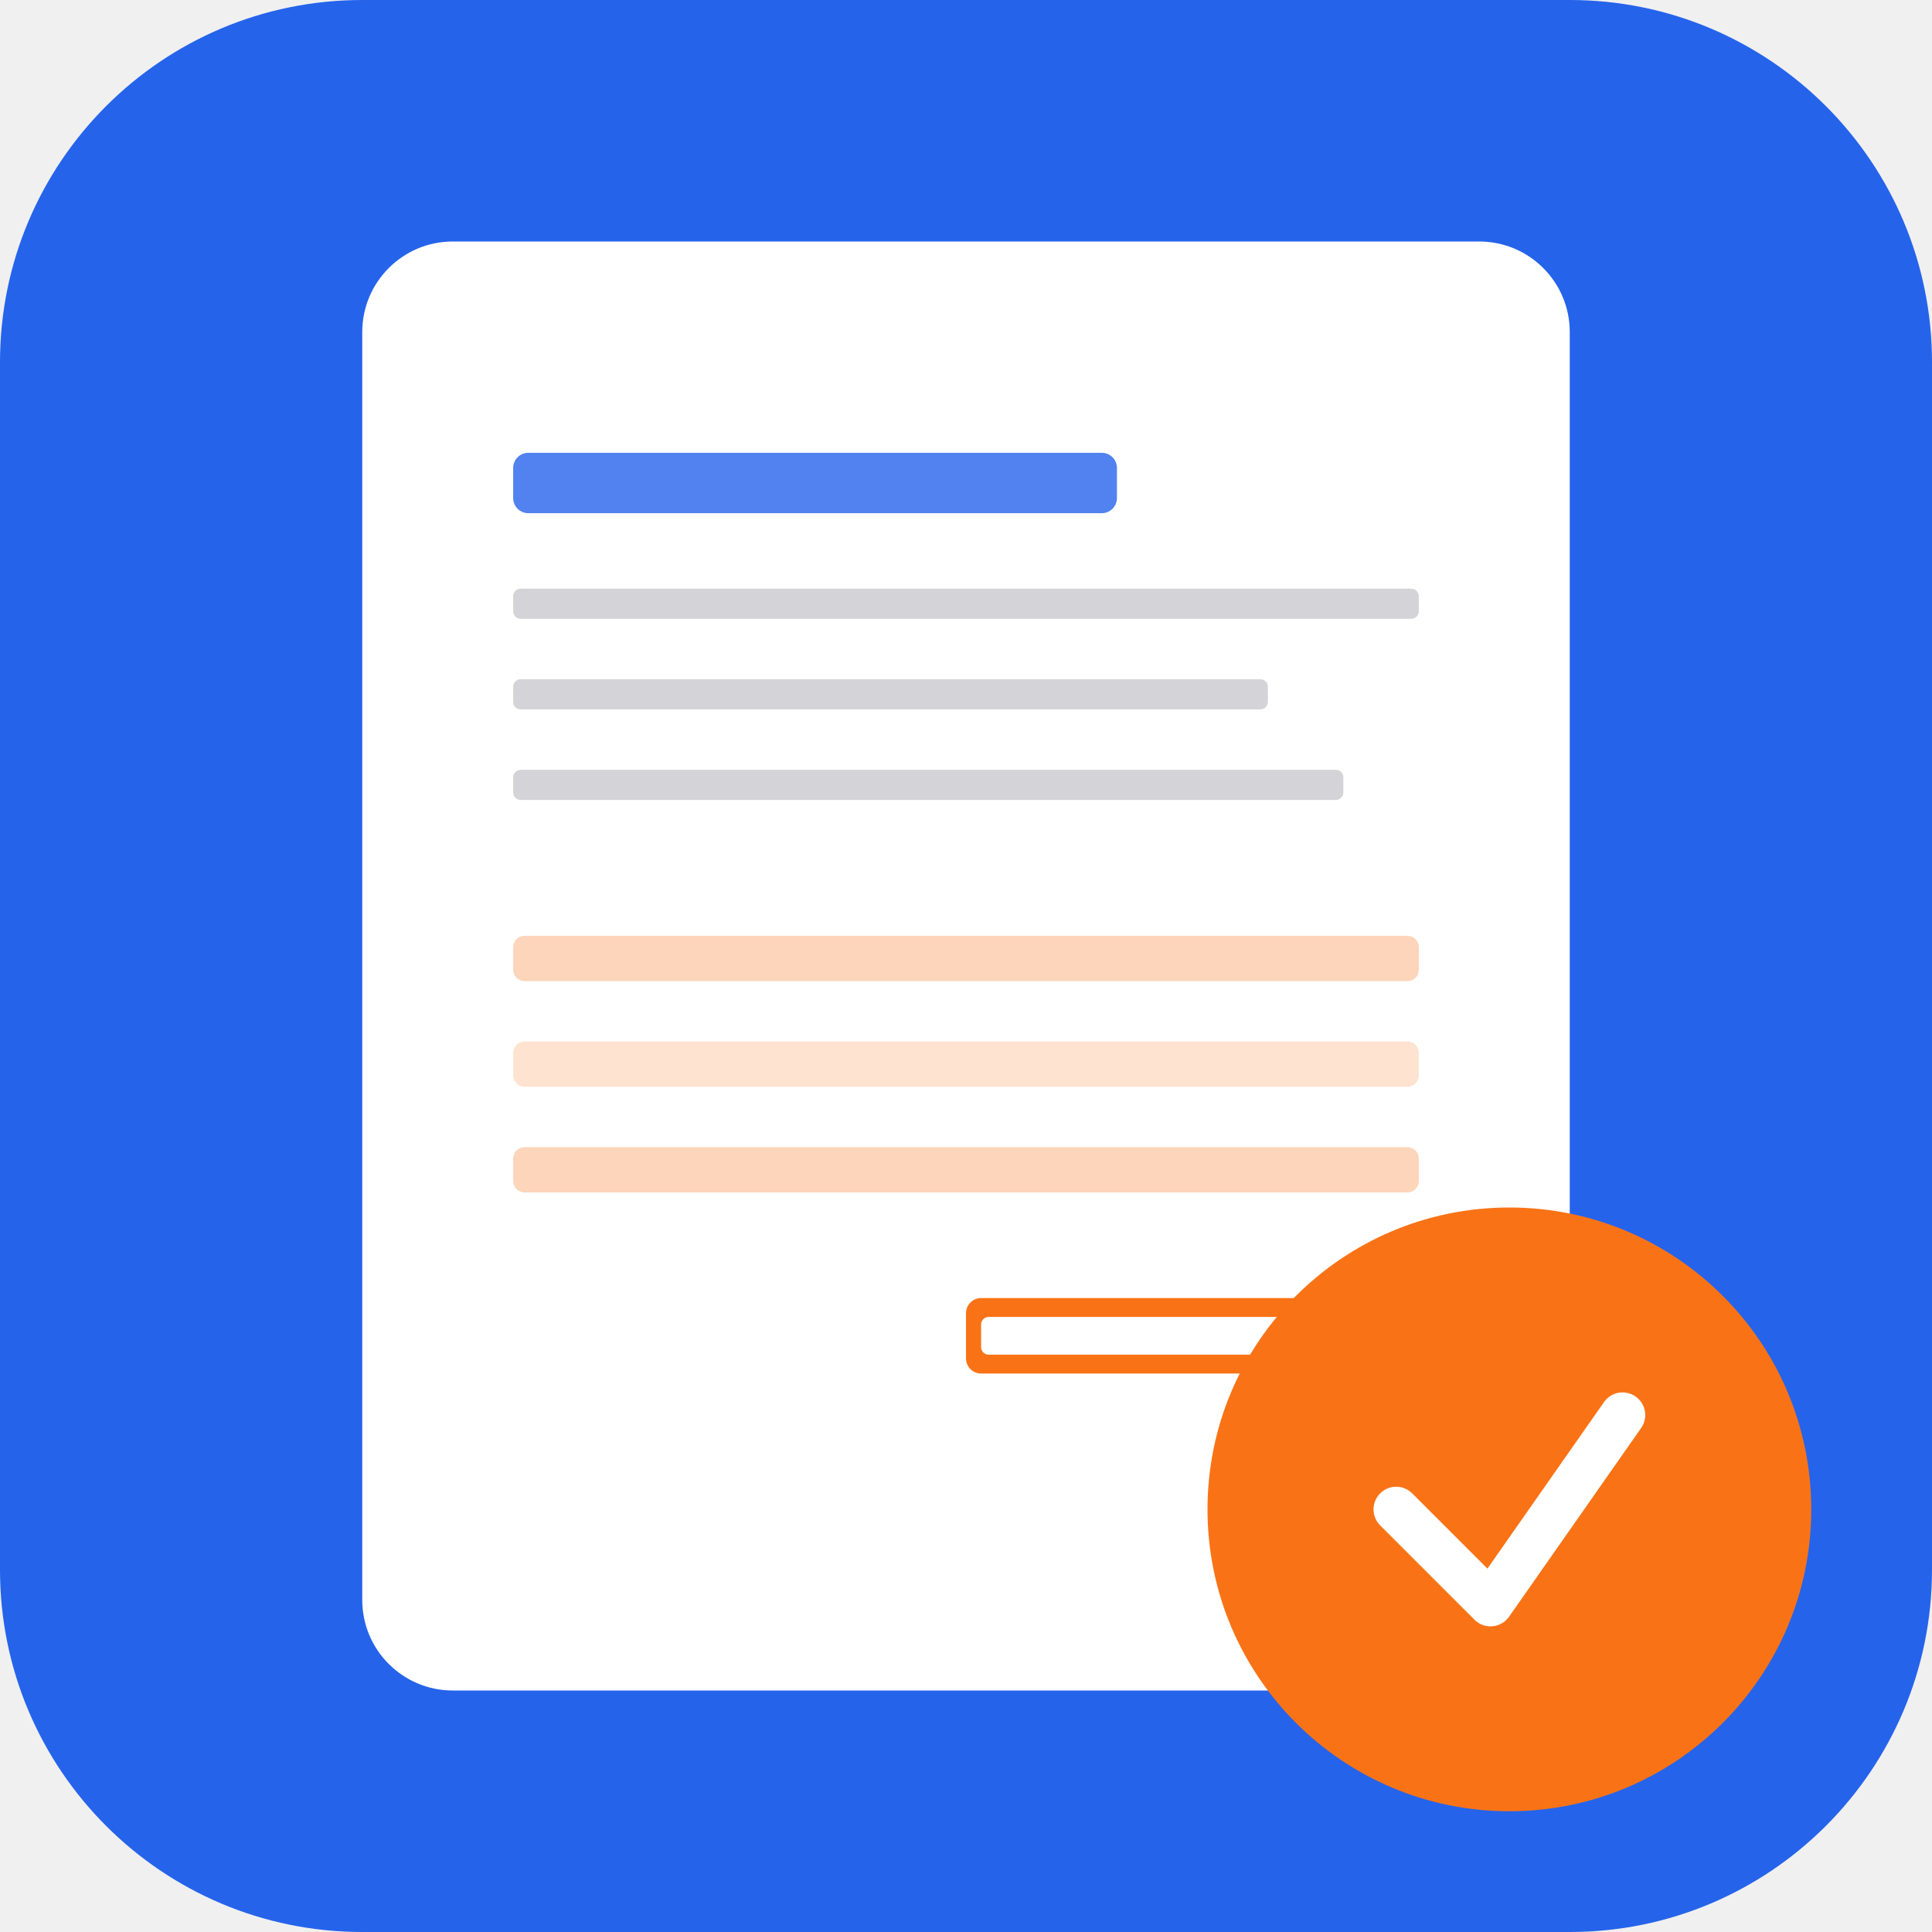
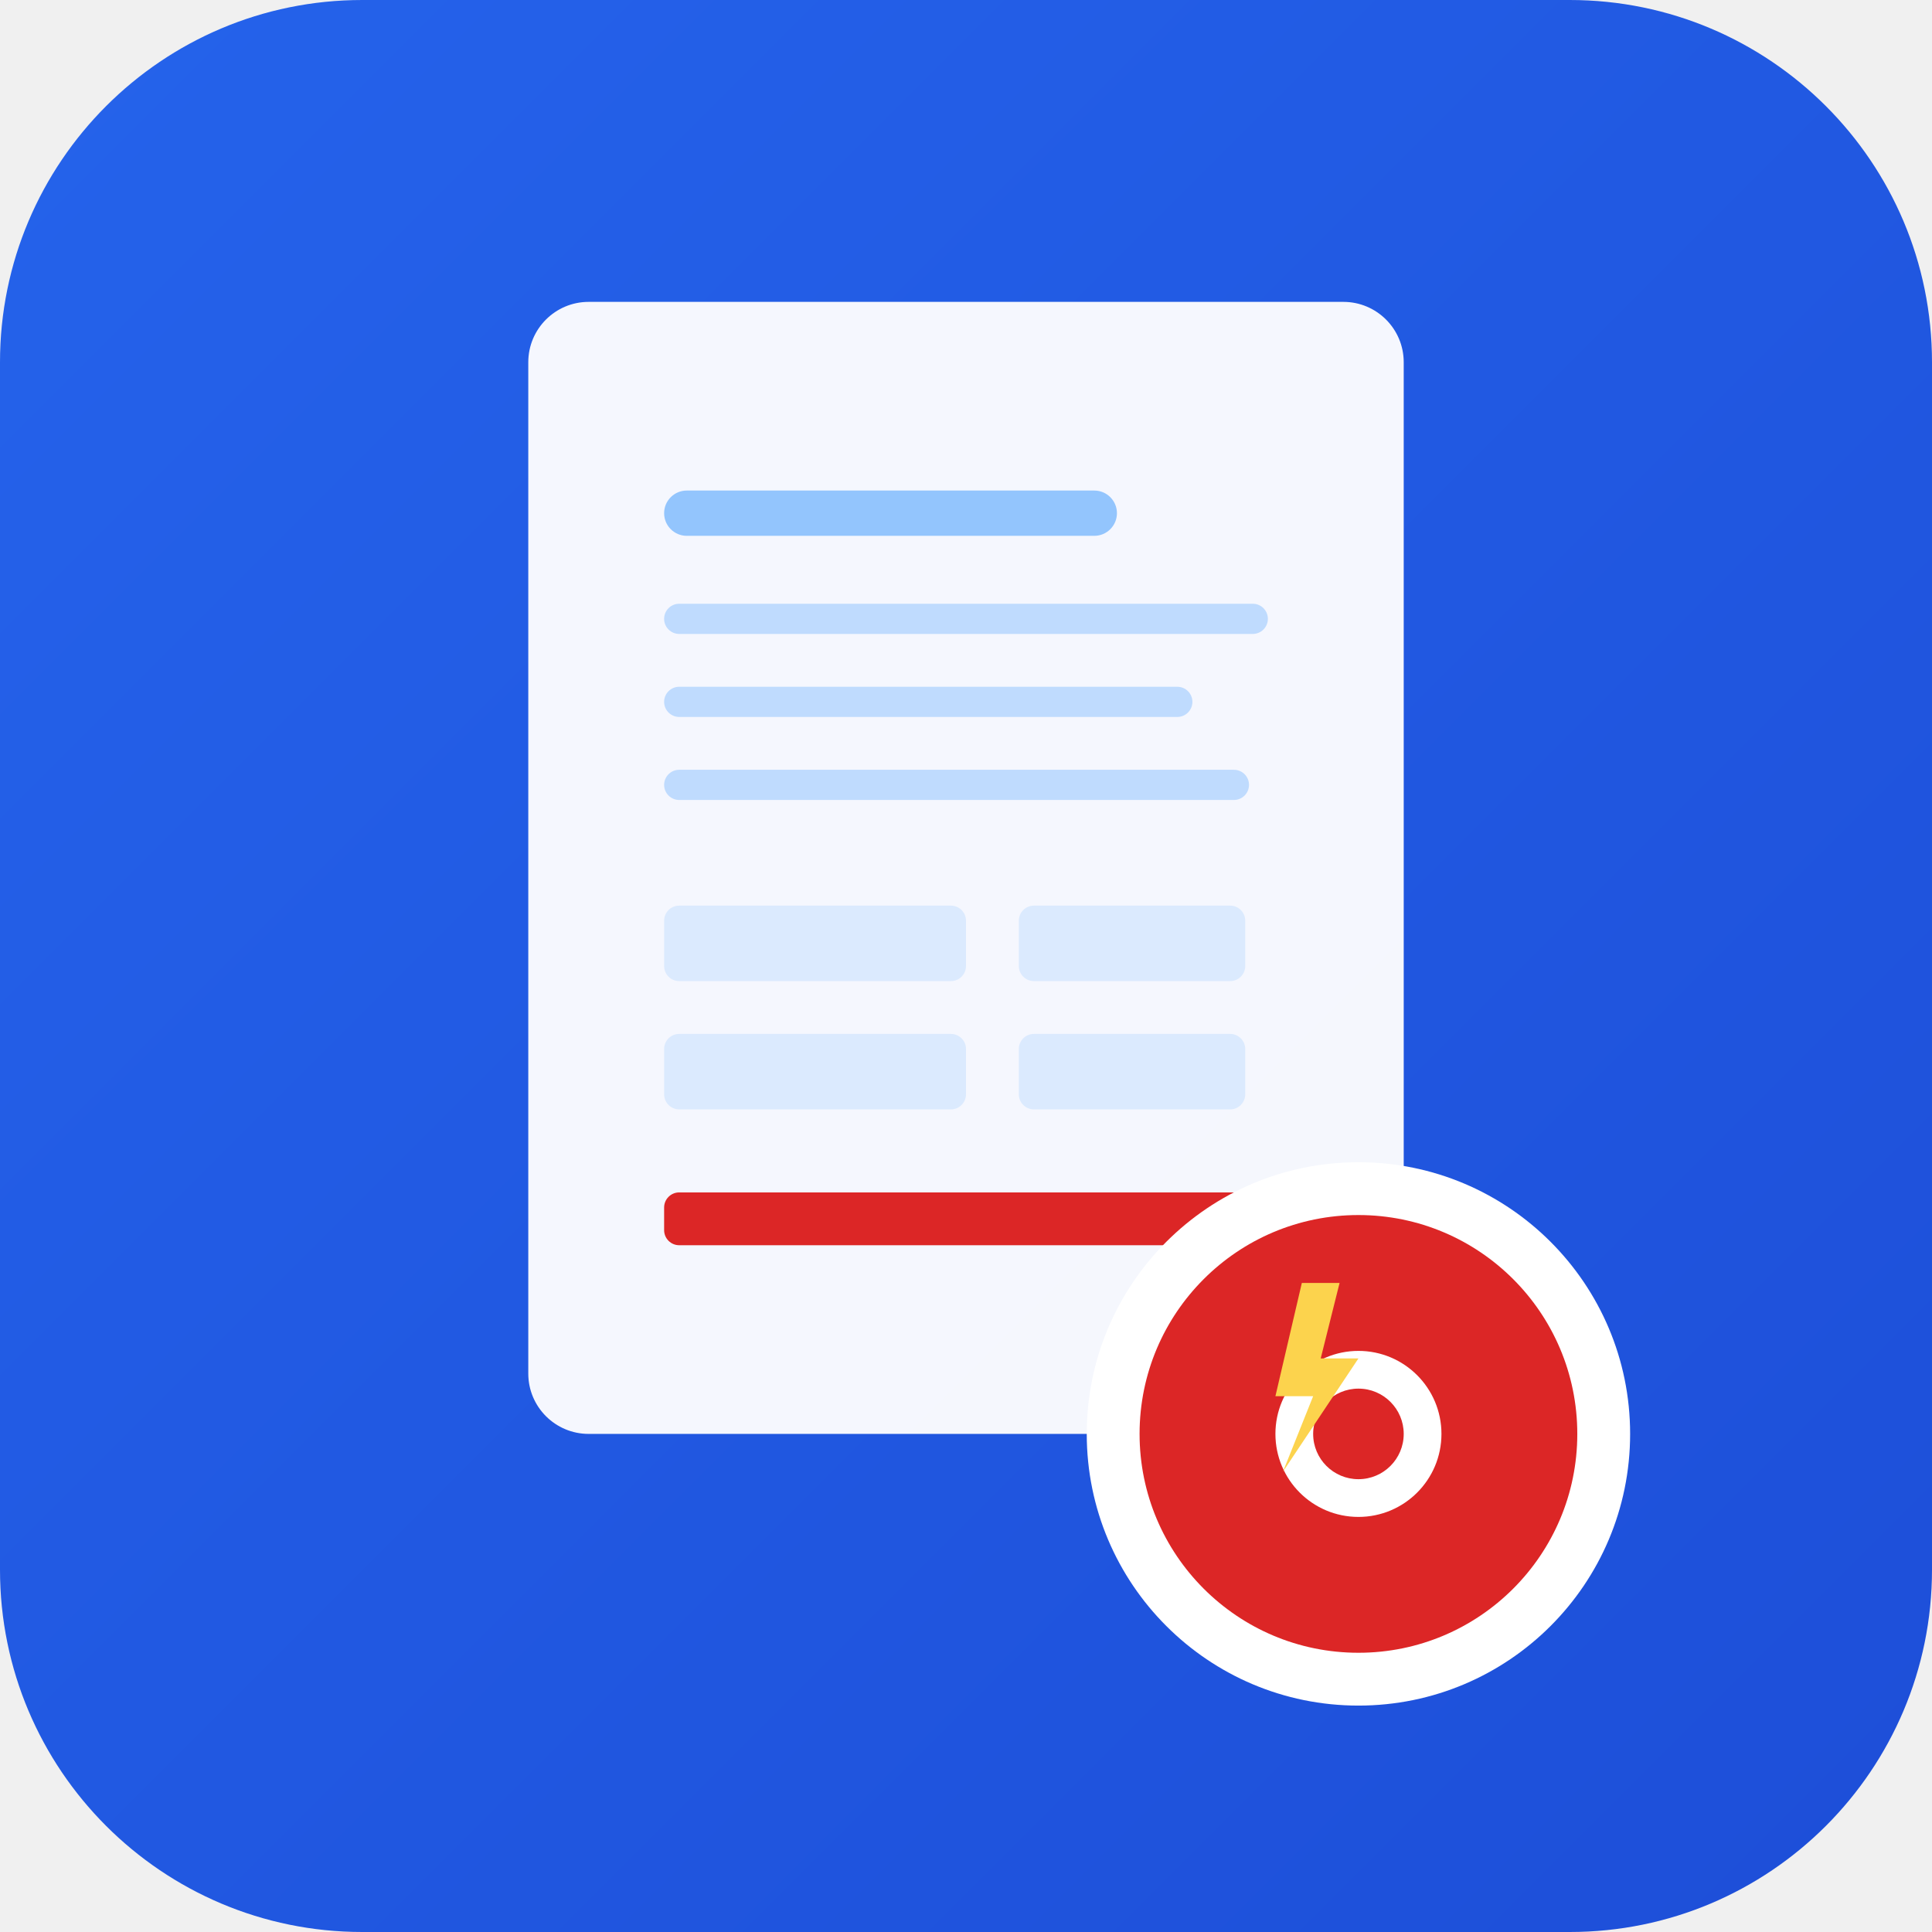
<svg xmlns="http://www.w3.org/2000/svg" viewBox="0 0 512 512">
-   <rect width="512" height="512" rx="96" fill="#2563EB" />
-   <rect x="96" y="64" width="320" height="384" rx="24" fill="white" />
-   <rect x="136" y="120" width="160" height="16" rx="4" fill="#2563EB" opacity="0.8" />
-   <rect x="136" y="156" width="240" height="8" rx="2" fill="#D4D4D8" />
-   <rect x="136" y="180" width="200" height="8" rx="2" fill="#D4D4D8" />
-   <rect x="136" y="204" width="220" height="8" rx="2" fill="#D4D4D8" />
-   <rect x="136" y="248" width="240" height="12" rx="3" fill="#F97316" opacity="0.3" />
-   <rect x="136" y="276" width="240" height="12" rx="3" fill="#F97316" opacity="0.2" />
-   <rect x="136" y="304" width="240" height="12" rx="3" fill="#F97316" opacity="0.3" />
-   <rect x="256" y="344" width="120" height="20" rx="4" fill="#F97316" />
-   <rect x="260" y="349" width="112" height="10" rx="2" fill="white" />
-   <circle cx="400" cy="400" r="80" fill="#F97316" />
-   <path d="M370 400 L395 425 L430 375" stroke="white" stroke-width="12" fill="none" stroke-linecap="round" stroke-linejoin="round" />
+   <defs>
+     <linearGradient id="bg" x1="0%" y1="0%" x2="100%" y2="100%">
+       <stop offset="0%" style="stop-color:#2563EB" />
+       <stop offset="100%" style="stop-color:#1D4ED8" />
+     </linearGradient>
+   </defs>
+   <rect width="512" height="512" rx="96" fill="url(#bg)" />
+   <rect x="140" y="80" width="232" height="300" rx="16" fill="white" opacity="0.95" />
+   <rect x="176" y="130" width="120" height="12" rx="6" fill="#93C5FD" />
+   <rect x="176" y="160" width="160" height="8" rx="4" fill="#BFDBFE" />
+   <rect x="176" y="182" width="140" height="8" rx="4" fill="#BFDBFE" />
+   <rect x="176" y="204" width="155" height="8" rx="4" fill="#BFDBFE" />
+   <rect x="176" y="240" width="80" height="20" rx="4" fill="#DBEAFE" />
+   <rect x="270" y="240" width="60" height="20" rx="4" fill="#DBEAFE" />
+   <rect x="176" y="274" width="80" height="20" rx="4" fill="#DBEAFE" />
+   <rect x="270" y="274" width="60" height="20" rx="4" fill="#DBEAFE" />
+   <rect x="176" y="316" width="160" height="14" rx="4" fill="#DC2626" />
+   <circle cx="360" cy="380" r="72" fill="white" />
+   <circle cx="360" cy="380" r="58" fill="#DC2626" />
+   <circle cx="360" cy="380" r="22" fill="white" />
+   <circle cx="360" cy="380" r="12" fill="#DC2626" />
+   <polygon points="345,340 355,340 350,360 360,360 340,390 348,370 338,370" fill="#FCD34D" />
</svg>
